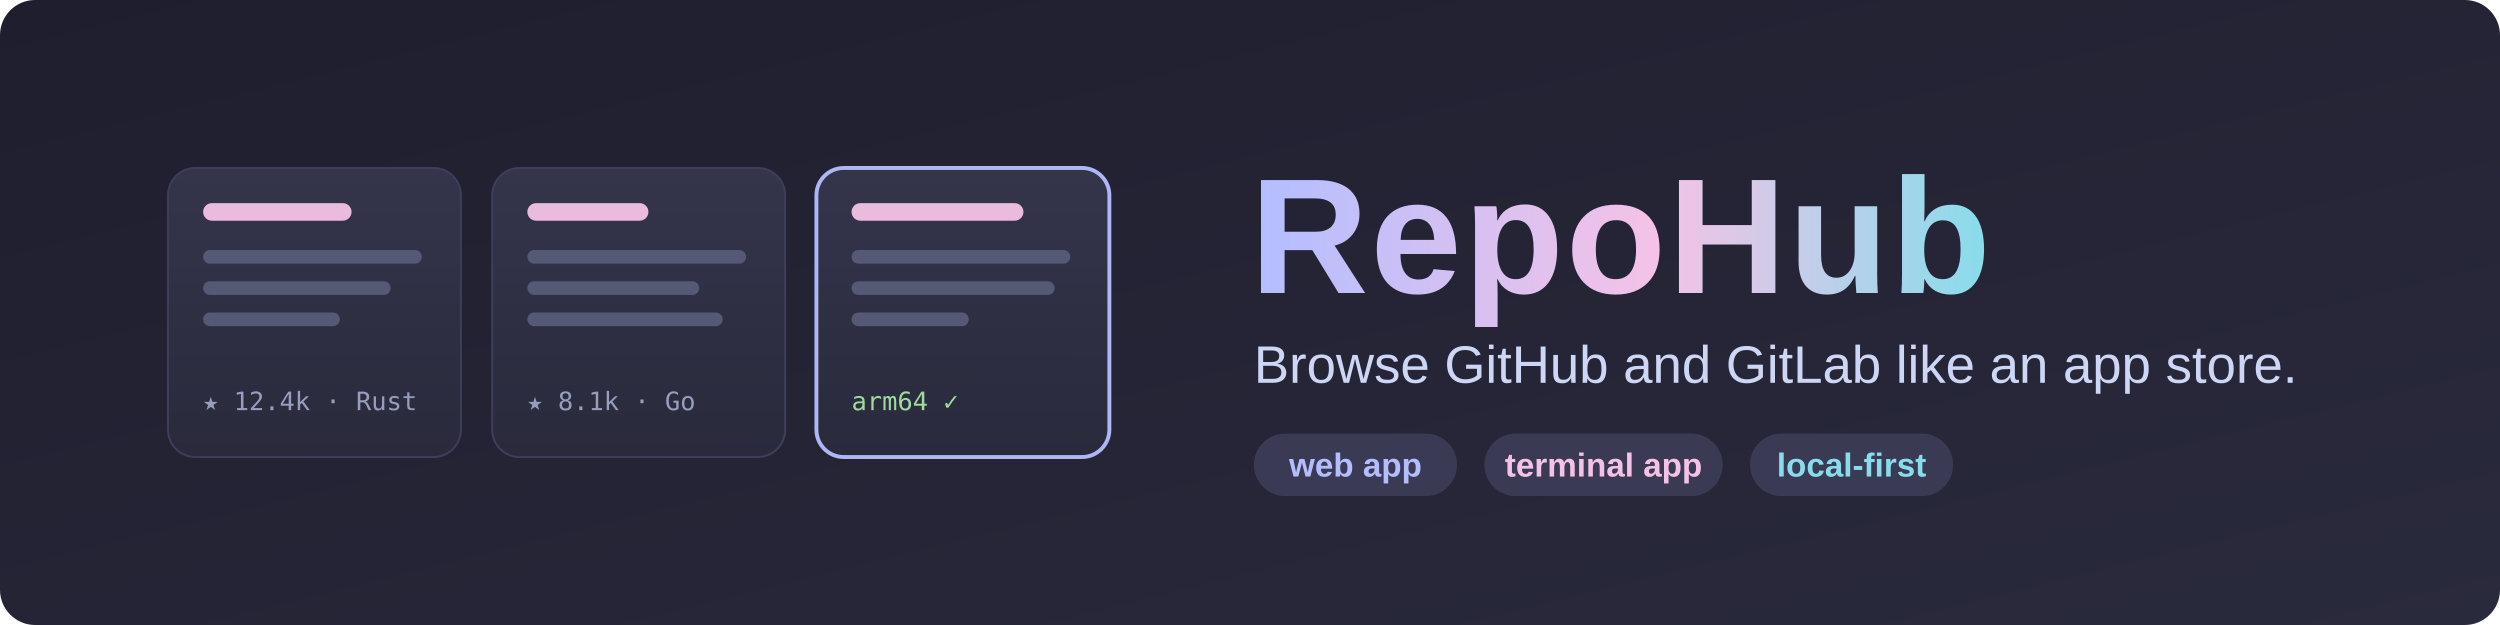
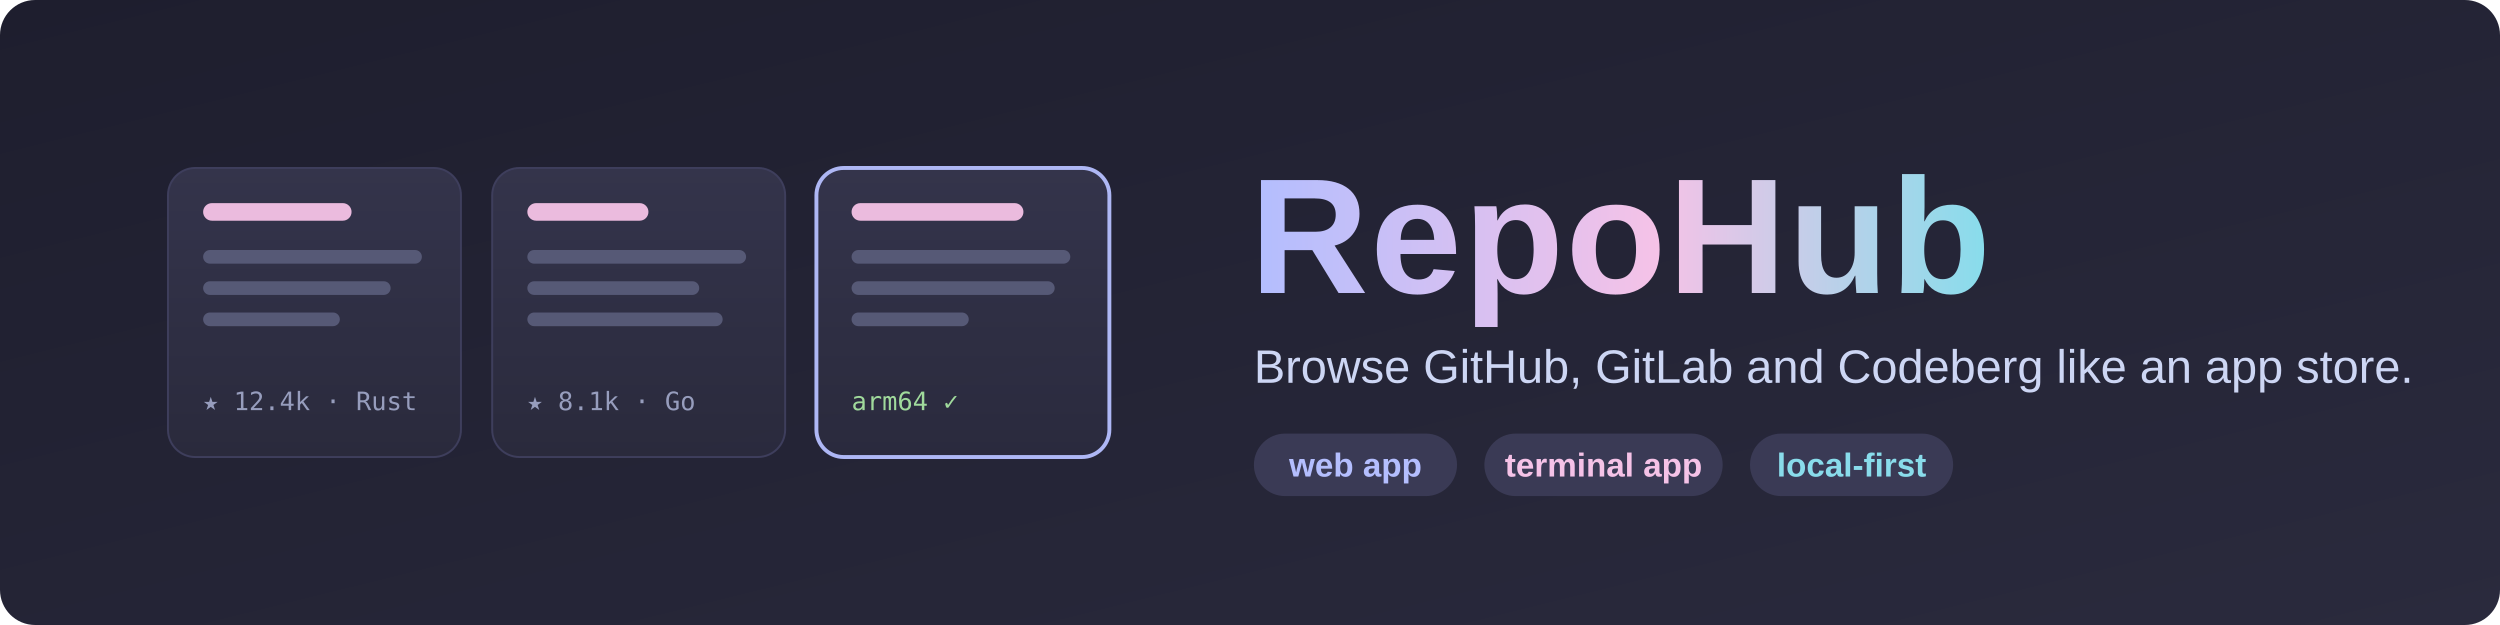
<svg xmlns="http://www.w3.org/2000/svg" width="1280" height="320" viewBox="0 0 1280 320" role="img" aria-labelledby="t d">
  <defs>
    <linearGradient id="bg" x1="0" y1="0" x2="1" y2="1">
      <stop offset="0" stop-color="#1e1e2e" />
      <stop offset="1" stop-color="#2a2a3d" />
    </linearGradient>
    <linearGradient id="title" x1="0" y1="0" x2="1" y2="0">
      <stop offset="0" stop-color="#b4befe" />
      <stop offset="0.55" stop-color="#f5c2e7" />
      <stop offset="1" stop-color="#89dceb" />
    </linearGradient>
    <linearGradient id="card" x1="0" y1="0" x2="0" y2="1">
      <stop offset="0" stop-color="#34344d" />
      <stop offset="1" stop-color="#2a2a3d" />
    </linearGradient>
  </defs>
  <rect width="1280" height="320" rx="18" fill="url(#bg)" />
  <g opacity="0.95">
    <rect x="86" y="86" width="150" height="148" rx="14" fill="url(#card)" stroke="#3f3f5e" />
    <rect x="252" y="86" width="150" height="148" rx="14" fill="url(#card)" stroke="#3f3f5e" />
    <rect x="418" y="86" width="150" height="148" rx="14" fill="url(#card)" stroke="#b4befe" stroke-width="2" />
    <g fill="#f5c2e7">
      <rect x="104" y="104" width="76" height="9" rx="4.5" />
      <rect x="270" y="104" width="62" height="9" rx="4.5" />
      <rect x="436" y="104" width="88" height="9" rx="4.5" />
    </g>
    <g fill="#585b7a">
      <rect x="104" y="128" width="112" height="7" rx="3.5" />
      <rect x="104" y="144" width="96" height="7" rx="3.5" />
      <rect x="104" y="160" width="70" height="7" rx="3.5" />
      <rect x="270" y="128" width="112" height="7" rx="3.5" />
      <rect x="270" y="144" width="88" height="7" rx="3.5" />
      <rect x="270" y="160" width="100" height="7" rx="3.5" />
      <rect x="436" y="128" width="112" height="7" rx="3.5" />
      <rect x="436" y="144" width="104" height="7" rx="3.5" />
      <rect x="436" y="160" width="60" height="7" rx="3.5" />
    </g>
    <g font-family="ui-monospace, SFMono-Regular, Menlo, Consolas, monospace" font-size="13">
      <text x="104" y="210" fill="#9ca3c4">★ 12.4k · Rust</text>
      <text x="270" y="210" fill="#9ca3c4">★ 8.1k · Go</text>
      <text x="436" y="210" fill="#a6e3a1">arm64 ✓</text>
    </g>
  </g>
  <g font-family="'Segoe UI', 'Helvetica Neue', Arial, sans-serif">
    <text x="640" y="150" font-size="84" font-weight="800" fill="url(#title)" letter-spacing="1">RepoHub</text>
-     <text x="642" y="196" font-size="27" fill="#cdd6f4">Browse GitHub and GitLab like an app store.</text>
+     <text x="642" y="196" font-size="24" fill="#cdd6f4">Browse GitHub, GitLab and Codeberg like an app store.</text>
    <g font-size="17" font-weight="600">
      <rect x="642" y="222" width="104" height="32" rx="16" fill="#3a3a55" />
      <text x="694" y="244" fill="#b4befe" text-anchor="middle">web app</text>
      <rect x="760" y="222" width="122" height="32" rx="16" fill="#3a3a55" />
      <text x="821" y="244" fill="#f5c2e7" text-anchor="middle">terminal app</text>
      <rect x="896" y="222" width="104" height="32" rx="16" fill="#3a3a55" />
      <text x="948" y="244" fill="#89dceb" text-anchor="middle">local-first</text>
    </g>
  </g>
</svg>
